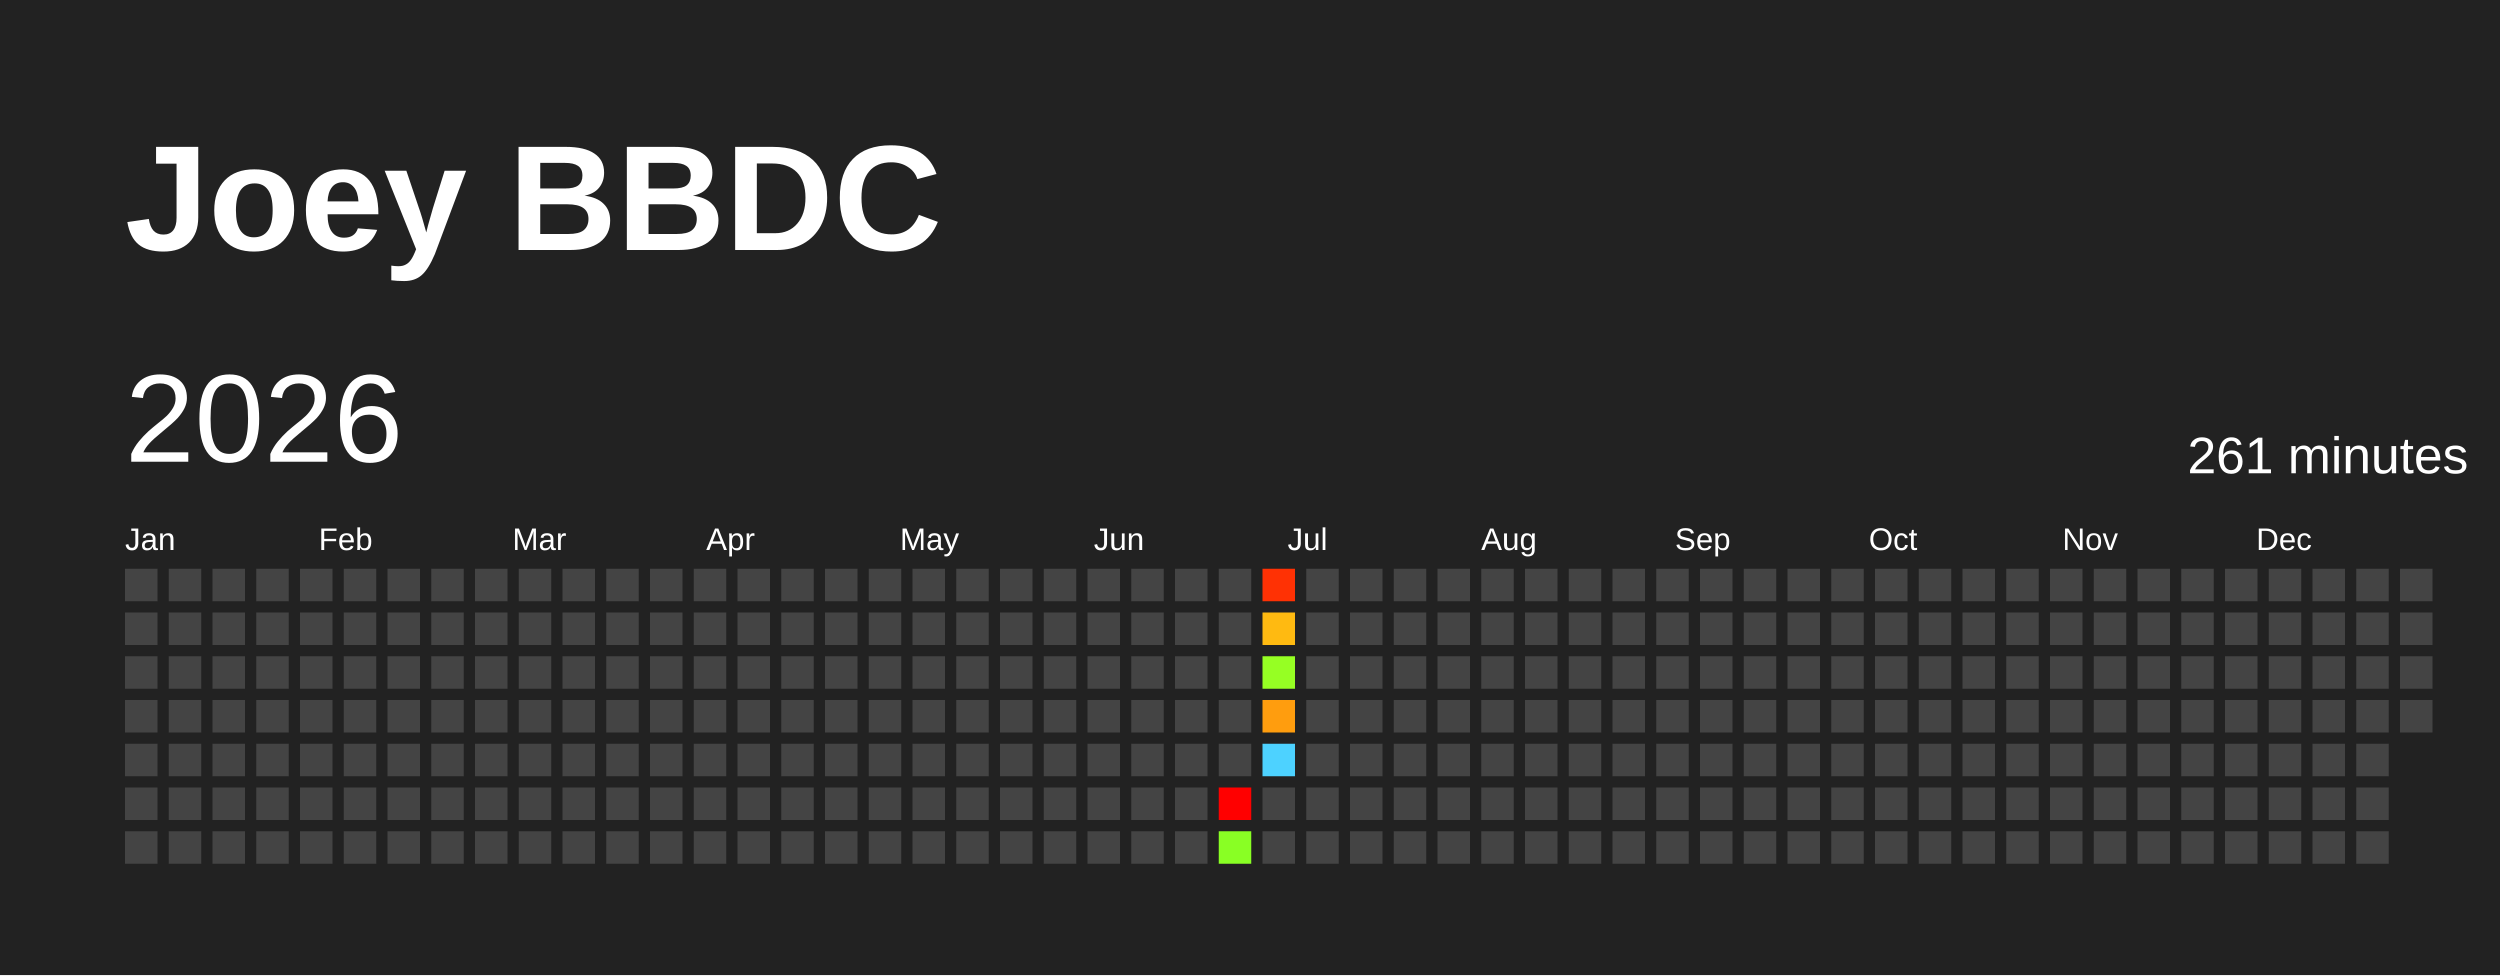
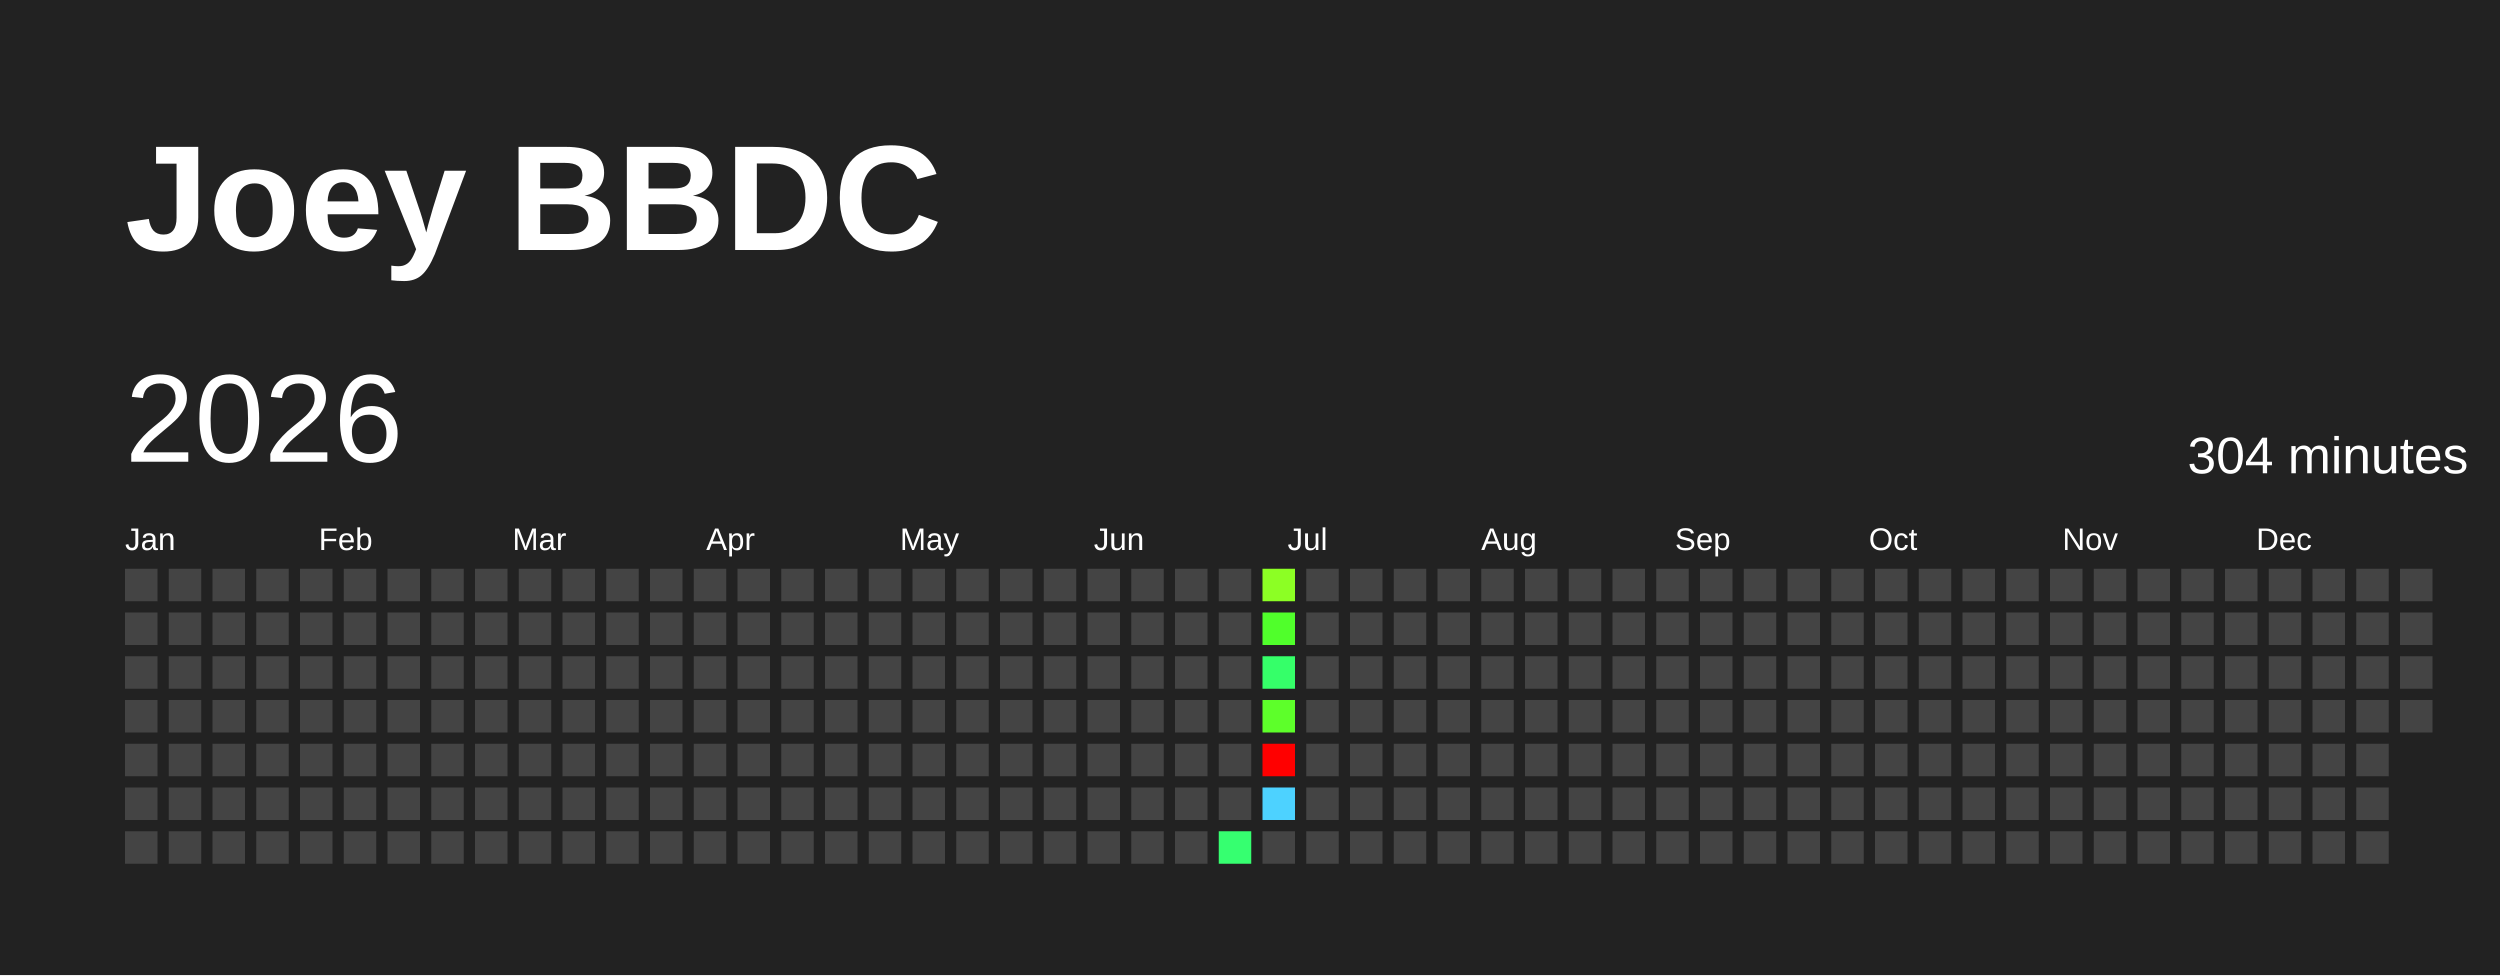
<svg xmlns="http://www.w3.org/2000/svg" baseProfile="full" height="78mm" version="1.1" viewBox="0,0,200,78" width="200mm">
  <defs />
  <rect fill="#222222" height="78" width="200" x="0" y="0" />
  <text fill="#FFFFFF" style="font-size:12px; font-family:Arial; font-weight:bold;" x="10" y="20">Joey BBDC</text>
  <text dominant-baseline="hanging" fill="#FFFFFF" style="font-size:10.0px; font-family:Arial;" x="10" y="30">2026</text>
-   <text dominant-baseline="hanging" fill="#FFFFFF" style="font-size:4.125px; font-family:Arial;" x="175" y="35">261 minutes</text>
+   <text dominant-baseline="hanging" fill="#FFFFFF" style="font-size:4.125px; font-family:Arial;" x="175" y="35">304 minutes</text>
  <text fill="#FFFFFF" style="font-size:2.5px; font-family:Arial" x="10.0" y="44">Jan</text>
  <text fill="#FFFFFF" style="font-size:2.5px; font-family:Arial" x="25.5" y="44">Feb</text>
  <text fill="#FFFFFF" style="font-size:2.5px; font-family:Arial" x="41.0" y="44">Mar</text>
  <text fill="#FFFFFF" style="font-size:2.5px; font-family:Arial" x="56.5" y="44">Apr</text>
  <text fill="#FFFFFF" style="font-size:2.5px; font-family:Arial" x="72.0" y="44">May</text>
  <text fill="#FFFFFF" style="font-size:2.5px; font-family:Arial" x="87.5" y="44">Jun</text>
  <text fill="#FFFFFF" style="font-size:2.5px; font-family:Arial" x="103.0" y="44">Jul</text>
  <text fill="#FFFFFF" style="font-size:2.5px; font-family:Arial" x="118.5" y="44">Aug</text>
  <text fill="#FFFFFF" style="font-size:2.5px; font-family:Arial" x="134.0" y="44">Sep</text>
  <text fill="#FFFFFF" style="font-size:2.5px; font-family:Arial" x="149.5" y="44">Oct</text>
  <text fill="#FFFFFF" style="font-size:2.5px; font-family:Arial" x="165.0" y="44">Nov</text>
  <text fill="#FFFFFF" style="font-size:2.5px; font-family:Arial" x="180.5" y="44">Dec</text>
  <rect fill="#444444" height="2.6" width="2.6" x="10.0" y="45.5" />
  <rect fill="#444444" height="2.6" width="2.6" x="10.0" y="49.0" />
  <rect fill="#444444" height="2.6" width="2.6" x="10.0" y="52.5" />
  <rect fill="#444444" height="2.6" width="2.6" x="10.0" y="56.0" />
  <rect fill="#444444" height="2.6" width="2.6" x="10.0" y="59.5" />
  <rect fill="#444444" height="2.6" width="2.6" x="10.0" y="63.0" />
  <rect fill="#444444" height="2.6" width="2.6" x="10.0" y="66.5" />
  <rect fill="#444444" height="2.6" width="2.6" x="13.5" y="45.5" />
  <rect fill="#444444" height="2.6" width="2.6" x="13.5" y="49.0" />
  <rect fill="#444444" height="2.6" width="2.6" x="13.5" y="52.5" />
  <rect fill="#444444" height="2.6" width="2.6" x="13.5" y="56.0" />
  <rect fill="#444444" height="2.6" width="2.6" x="13.5" y="59.5" />
  <rect fill="#444444" height="2.6" width="2.6" x="13.5" y="63.0" />
  <rect fill="#444444" height="2.6" width="2.6" x="13.5" y="66.5" />
  <rect fill="#444444" height="2.6" width="2.6" x="17.0" y="45.5" />
  <rect fill="#444444" height="2.6" width="2.6" x="17.0" y="49.0" />
  <rect fill="#444444" height="2.6" width="2.6" x="17.0" y="52.5" />
  <rect fill="#444444" height="2.6" width="2.6" x="17.0" y="56.0" />
  <rect fill="#444444" height="2.6" width="2.6" x="17.0" y="59.5" />
  <rect fill="#444444" height="2.6" width="2.6" x="17.0" y="63.0" />
  <rect fill="#444444" height="2.6" width="2.6" x="17.0" y="66.5" />
  <rect fill="#444444" height="2.6" width="2.6" x="20.5" y="45.5" />
  <rect fill="#444444" height="2.6" width="2.6" x="20.5" y="49.0" />
  <rect fill="#444444" height="2.6" width="2.6" x="20.5" y="52.5" />
  <rect fill="#444444" height="2.6" width="2.6" x="20.5" y="56.0" />
  <rect fill="#444444" height="2.6" width="2.6" x="20.5" y="59.5" />
  <rect fill="#444444" height="2.6" width="2.6" x="20.5" y="63.0" />
  <rect fill="#444444" height="2.6" width="2.6" x="20.5" y="66.5" />
  <rect fill="#444444" height="2.6" width="2.6" x="24.0" y="45.5" />
  <rect fill="#444444" height="2.6" width="2.6" x="24.0" y="49.0" />
  <rect fill="#444444" height="2.6" width="2.6" x="24.0" y="52.5" />
  <rect fill="#444444" height="2.6" width="2.6" x="24.0" y="56.0" />
  <rect fill="#444444" height="2.6" width="2.6" x="24.0" y="59.5" />
  <rect fill="#444444" height="2.6" width="2.6" x="24.0" y="63.0" />
  <rect fill="#444444" height="2.6" width="2.6" x="24.0" y="66.5" />
  <rect fill="#444444" height="2.6" width="2.6" x="27.5" y="45.5" />
  <rect fill="#444444" height="2.6" width="2.6" x="27.5" y="49.0" />
  <rect fill="#444444" height="2.6" width="2.6" x="27.5" y="52.5" />
  <rect fill="#444444" height="2.6" width="2.6" x="27.5" y="56.0" />
  <rect fill="#444444" height="2.6" width="2.6" x="27.5" y="59.5" />
  <rect fill="#444444" height="2.6" width="2.6" x="27.5" y="63.0" />
  <rect fill="#444444" height="2.6" width="2.6" x="27.5" y="66.5" />
  <rect fill="#444444" height="2.6" width="2.6" x="31.0" y="45.5" />
  <rect fill="#444444" height="2.6" width="2.6" x="31.0" y="49.0" />
  <rect fill="#444444" height="2.6" width="2.6" x="31.0" y="52.5" />
  <rect fill="#444444" height="2.6" width="2.6" x="31.0" y="56.0" />
  <rect fill="#444444" height="2.6" width="2.6" x="31.0" y="59.5" />
  <rect fill="#444444" height="2.6" width="2.6" x="31.0" y="63.0" />
  <rect fill="#444444" height="2.6" width="2.6" x="31.0" y="66.5" />
  <rect fill="#444444" height="2.6" width="2.6" x="34.5" y="45.5" />
  <rect fill="#444444" height="2.6" width="2.6" x="34.5" y="49.0" />
  <rect fill="#444444" height="2.6" width="2.6" x="34.5" y="52.5" />
  <rect fill="#444444" height="2.6" width="2.6" x="34.5" y="56.0" />
  <rect fill="#444444" height="2.6" width="2.6" x="34.5" y="59.5" />
  <rect fill="#444444" height="2.6" width="2.6" x="34.5" y="63.0" />
  <rect fill="#444444" height="2.6" width="2.6" x="34.5" y="66.5" />
  <rect fill="#444444" height="2.6" width="2.6" x="38.0" y="45.5" />
  <rect fill="#444444" height="2.6" width="2.6" x="38.0" y="49.0" />
  <rect fill="#444444" height="2.6" width="2.6" x="38.0" y="52.5" />
  <rect fill="#444444" height="2.6" width="2.6" x="38.0" y="56.0" />
  <rect fill="#444444" height="2.6" width="2.6" x="38.0" y="59.5" />
  <rect fill="#444444" height="2.6" width="2.6" x="38.0" y="63.0" />
  <rect fill="#444444" height="2.6" width="2.6" x="38.0" y="66.5" />
  <rect fill="#444444" height="2.6" width="2.6" x="41.5" y="45.5" />
  <rect fill="#444444" height="2.6" width="2.6" x="41.5" y="49.0" />
  <rect fill="#444444" height="2.6" width="2.6" x="41.5" y="52.5" />
  <rect fill="#444444" height="2.6" width="2.6" x="41.5" y="56.0" />
  <rect fill="#444444" height="2.6" width="2.6" x="41.5" y="59.5" />
  <rect fill="#444444" height="2.6" width="2.6" x="41.5" y="63.0" />
  <rect fill="#444444" height="2.6" width="2.6" x="41.5" y="66.5" />
  <rect fill="#444444" height="2.6" width="2.6" x="45.0" y="45.5" />
  <rect fill="#444444" height="2.6" width="2.6" x="45.0" y="49.0" />
  <rect fill="#444444" height="2.6" width="2.6" x="45.0" y="52.5" />
  <rect fill="#444444" height="2.6" width="2.6" x="45.0" y="56.0" />
  <rect fill="#444444" height="2.6" width="2.6" x="45.0" y="59.5" />
  <rect fill="#444444" height="2.6" width="2.6" x="45.0" y="63.0" />
  <rect fill="#444444" height="2.6" width="2.6" x="45.0" y="66.5" />
  <rect fill="#444444" height="2.6" width="2.6" x="48.5" y="45.5" />
  <rect fill="#444444" height="2.6" width="2.6" x="48.5" y="49.0" />
  <rect fill="#444444" height="2.6" width="2.6" x="48.5" y="52.5" />
  <rect fill="#444444" height="2.6" width="2.6" x="48.5" y="56.0" />
  <rect fill="#444444" height="2.6" width="2.6" x="48.5" y="59.5" />
  <rect fill="#444444" height="2.6" width="2.6" x="48.5" y="63.0" />
  <rect fill="#444444" height="2.6" width="2.6" x="48.5" y="66.5" />
  <rect fill="#444444" height="2.6" width="2.6" x="52.0" y="45.5" />
  <rect fill="#444444" height="2.6" width="2.6" x="52.0" y="49.0" />
  <rect fill="#444444" height="2.6" width="2.6" x="52.0" y="52.5" />
  <rect fill="#444444" height="2.6" width="2.6" x="52.0" y="56.0" />
  <rect fill="#444444" height="2.6" width="2.6" x="52.0" y="59.5" />
  <rect fill="#444444" height="2.6" width="2.6" x="52.0" y="63.0" />
  <rect fill="#444444" height="2.6" width="2.6" x="52.0" y="66.5" />
  <rect fill="#444444" height="2.6" width="2.6" x="55.5" y="45.5" />
  <rect fill="#444444" height="2.6" width="2.6" x="55.5" y="49.0" />
  <rect fill="#444444" height="2.6" width="2.6" x="55.5" y="52.5" />
  <rect fill="#444444" height="2.6" width="2.6" x="55.5" y="56.0" />
  <rect fill="#444444" height="2.6" width="2.6" x="55.5" y="59.5" />
  <rect fill="#444444" height="2.6" width="2.6" x="55.5" y="63.0" />
  <rect fill="#444444" height="2.6" width="2.6" x="55.5" y="66.5" />
  <rect fill="#444444" height="2.6" width="2.6" x="59.0" y="45.5" />
  <rect fill="#444444" height="2.6" width="2.6" x="59.0" y="49.0" />
  <rect fill="#444444" height="2.6" width="2.6" x="59.0" y="52.5" />
  <rect fill="#444444" height="2.6" width="2.6" x="59.0" y="56.0" />
  <rect fill="#444444" height="2.6" width="2.6" x="59.0" y="59.5" />
  <rect fill="#444444" height="2.6" width="2.6" x="59.0" y="63.0" />
  <rect fill="#444444" height="2.6" width="2.6" x="59.0" y="66.5" />
  <rect fill="#444444" height="2.6" width="2.6" x="62.5" y="45.5" />
  <rect fill="#444444" height="2.6" width="2.6" x="62.5" y="49.0" />
  <rect fill="#444444" height="2.6" width="2.6" x="62.5" y="52.5" />
  <rect fill="#444444" height="2.6" width="2.6" x="62.5" y="56.0" />
  <rect fill="#444444" height="2.6" width="2.6" x="62.5" y="59.5" />
  <rect fill="#444444" height="2.6" width="2.6" x="62.5" y="63.0" />
  <rect fill="#444444" height="2.6" width="2.6" x="62.5" y="66.5" />
  <rect fill="#444444" height="2.6" width="2.6" x="66.0" y="45.5" />
  <rect fill="#444444" height="2.6" width="2.6" x="66.0" y="49.0" />
  <rect fill="#444444" height="2.6" width="2.6" x="66.0" y="52.5" />
  <rect fill="#444444" height="2.6" width="2.6" x="66.0" y="56.0" />
  <rect fill="#444444" height="2.6" width="2.6" x="66.0" y="59.5" />
  <rect fill="#444444" height="2.6" width="2.6" x="66.0" y="63.0" />
  <rect fill="#444444" height="2.6" width="2.6" x="66.0" y="66.5" />
  <rect fill="#444444" height="2.6" width="2.6" x="69.5" y="45.5" />
  <rect fill="#444444" height="2.6" width="2.6" x="69.5" y="49.0" />
  <rect fill="#444444" height="2.6" width="2.6" x="69.5" y="52.5" />
  <rect fill="#444444" height="2.6" width="2.6" x="69.5" y="56.0" />
  <rect fill="#444444" height="2.6" width="2.6" x="69.5" y="59.5" />
  <rect fill="#444444" height="2.6" width="2.6" x="69.5" y="63.0" />
  <rect fill="#444444" height="2.6" width="2.6" x="69.5" y="66.5" />
  <rect fill="#444444" height="2.6" width="2.6" x="73.0" y="45.5" />
  <rect fill="#444444" height="2.6" width="2.6" x="73.0" y="49.0" />
  <rect fill="#444444" height="2.6" width="2.6" x="73.0" y="52.5" />
  <rect fill="#444444" height="2.6" width="2.6" x="73.0" y="56.0" />
  <rect fill="#444444" height="2.6" width="2.6" x="73.0" y="59.5" />
  <rect fill="#444444" height="2.6" width="2.6" x="73.0" y="63.0" />
  <rect fill="#444444" height="2.6" width="2.6" x="73.0" y="66.5" />
  <rect fill="#444444" height="2.6" width="2.6" x="76.5" y="45.5" />
  <rect fill="#444444" height="2.6" width="2.6" x="76.5" y="49.0" />
  <rect fill="#444444" height="2.6" width="2.6" x="76.5" y="52.5" />
  <rect fill="#444444" height="2.6" width="2.6" x="76.5" y="56.0" />
  <rect fill="#444444" height="2.6" width="2.6" x="76.5" y="59.5" />
  <rect fill="#444444" height="2.6" width="2.6" x="76.5" y="63.0" />
  <rect fill="#444444" height="2.6" width="2.6" x="76.5" y="66.5" />
  <rect fill="#444444" height="2.6" width="2.6" x="80.0" y="45.5" />
  <rect fill="#444444" height="2.6" width="2.6" x="80.0" y="49.0" />
  <rect fill="#444444" height="2.6" width="2.6" x="80.0" y="52.5" />
  <rect fill="#444444" height="2.6" width="2.6" x="80.0" y="56.0" />
  <rect fill="#444444" height="2.6" width="2.6" x="80.0" y="59.5" />
  <rect fill="#444444" height="2.6" width="2.6" x="80.0" y="63.0" />
  <rect fill="#444444" height="2.6" width="2.6" x="80.0" y="66.5" />
  <rect fill="#444444" height="2.6" width="2.6" x="83.5" y="45.5" />
  <rect fill="#444444" height="2.6" width="2.6" x="83.5" y="49.0" />
  <rect fill="#444444" height="2.6" width="2.6" x="83.5" y="52.5" />
  <rect fill="#444444" height="2.6" width="2.6" x="83.5" y="56.0" />
  <rect fill="#444444" height="2.6" width="2.6" x="83.5" y="59.5" />
  <rect fill="#444444" height="2.6" width="2.6" x="83.5" y="63.0" />
  <rect fill="#444444" height="2.6" width="2.6" x="83.5" y="66.5" />
  <rect fill="#444444" height="2.6" width="2.6" x="87.0" y="45.5" />
  <rect fill="#444444" height="2.6" width="2.6" x="87.0" y="49.0" />
  <rect fill="#444444" height="2.6" width="2.6" x="87.0" y="52.5" />
  <rect fill="#444444" height="2.6" width="2.6" x="87.0" y="56.0" />
  <rect fill="#444444" height="2.6" width="2.6" x="87.0" y="59.5" />
  <rect fill="#444444" height="2.6" width="2.6" x="87.0" y="63.0" />
  <rect fill="#444444" height="2.6" width="2.6" x="87.0" y="66.5" />
  <rect fill="#444444" height="2.6" width="2.6" x="90.5" y="45.5" />
  <rect fill="#444444" height="2.6" width="2.6" x="90.5" y="49.0" />
  <rect fill="#444444" height="2.6" width="2.6" x="90.5" y="52.5" />
  <rect fill="#444444" height="2.6" width="2.6" x="90.5" y="56.0" />
  <rect fill="#444444" height="2.6" width="2.6" x="90.5" y="59.5" />
  <rect fill="#444444" height="2.6" width="2.6" x="90.5" y="63.0" />
  <rect fill="#444444" height="2.6" width="2.6" x="90.5" y="66.5" />
  <rect fill="#444444" height="2.6" width="2.6" x="94.0" y="45.5" />
  <rect fill="#444444" height="2.6" width="2.6" x="94.0" y="49.0" />
  <rect fill="#444444" height="2.6" width="2.6" x="94.0" y="52.5" />
  <rect fill="#444444" height="2.6" width="2.6" x="94.0" y="56.0" />
  <rect fill="#444444" height="2.6" width="2.6" x="94.0" y="59.5" />
  <rect fill="#444444" height="2.6" width="2.6" x="94.0" y="63.0" />
  <rect fill="#444444" height="2.6" width="2.6" x="94.0" y="66.5" />
  <rect fill="#444444" height="2.6" width="2.6" x="97.5" y="45.5" />
  <rect fill="#444444" height="2.6" width="2.6" x="97.5" y="49.0" />
  <rect fill="#444444" height="2.6" width="2.6" x="97.5" y="52.5" />
  <rect fill="#444444" height="2.6" width="2.6" x="97.5" y="56.0" />
  <rect fill="#444444" height="2.6" width="2.6" x="97.5" y="59.5" />
-   <rect fill="red" height="2.6" width="2.6" x="97.5" y="63.0" />
-   <rect fill="#89ff24" height="2.6" width="2.6" x="97.5" y="66.5" />
-   <rect fill="#ff3104" height="2.6" width="2.6" x="101.0" y="45.5" />
-   <rect fill="#ffba11" height="2.6" width="2.6" x="101.0" y="49.0" />
-   <rect fill="#96ff23" height="2.6" width="2.6" x="101.0" y="52.5" />
-   <rect fill="#ff9d0e" height="2.6" width="2.6" x="101.0" y="56.0" />
-   <rect fill="#4dd2ff" height="2.6" width="2.6" x="101.0" y="59.5" />
-   <rect fill="#444444" height="2.6" width="2.6" x="101.0" y="63.0" />
+   <rect fill="#444444" height="2.6" width="2.6" x="97.5" y="63.0" />
+   <rect fill="#36ff70" height="2.6" width="2.6" x="97.5" y="66.5" />
+   <rect fill="#8cff24" height="2.6" width="2.6" x="101.0" y="45.5" />
+   <rect fill="#50ff2b" height="2.6" width="2.6" x="101.0" y="49.0" />
+   <rect fill="#35ff69" height="2.6" width="2.6" x="101.0" y="52.5" />
+   <rect fill="#5dff2a" height="2.6" width="2.6" x="101.0" y="56.0" />
+   <rect fill="red" height="2.6" width="2.6" x="101.0" y="59.5" />
+   <rect fill="#4dd2ff" height="2.6" width="2.6" x="101.0" y="63.0" />
  <rect fill="#444444" height="2.6" width="2.6" x="101.0" y="66.5" />
  <rect fill="#444444" height="2.6" width="2.6" x="104.5" y="45.5" />
  <rect fill="#444444" height="2.6" width="2.6" x="104.5" y="49.0" />
  <rect fill="#444444" height="2.6" width="2.6" x="104.5" y="52.5" />
  <rect fill="#444444" height="2.6" width="2.6" x="104.5" y="56.0" />
  <rect fill="#444444" height="2.6" width="2.6" x="104.5" y="59.5" />
  <rect fill="#444444" height="2.6" width="2.6" x="104.5" y="63.0" />
  <rect fill="#444444" height="2.6" width="2.6" x="104.5" y="66.5" />
  <rect fill="#444444" height="2.6" width="2.6" x="108.0" y="45.5" />
  <rect fill="#444444" height="2.6" width="2.6" x="108.0" y="49.0" />
  <rect fill="#444444" height="2.6" width="2.6" x="108.0" y="52.5" />
  <rect fill="#444444" height="2.6" width="2.6" x="108.0" y="56.0" />
  <rect fill="#444444" height="2.6" width="2.6" x="108.0" y="59.5" />
  <rect fill="#444444" height="2.6" width="2.6" x="108.0" y="63.0" />
  <rect fill="#444444" height="2.6" width="2.6" x="108.0" y="66.5" />
  <rect fill="#444444" height="2.6" width="2.6" x="111.5" y="45.5" />
  <rect fill="#444444" height="2.6" width="2.6" x="111.5" y="49.0" />
  <rect fill="#444444" height="2.6" width="2.6" x="111.5" y="52.5" />
  <rect fill="#444444" height="2.6" width="2.6" x="111.5" y="56.0" />
  <rect fill="#444444" height="2.6" width="2.6" x="111.5" y="59.5" />
  <rect fill="#444444" height="2.6" width="2.6" x="111.5" y="63.0" />
  <rect fill="#444444" height="2.6" width="2.6" x="111.5" y="66.5" />
  <rect fill="#444444" height="2.6" width="2.6" x="115.0" y="45.5" />
  <rect fill="#444444" height="2.6" width="2.6" x="115.0" y="49.0" />
  <rect fill="#444444" height="2.6" width="2.6" x="115.0" y="52.5" />
  <rect fill="#444444" height="2.6" width="2.6" x="115.0" y="56.0" />
  <rect fill="#444444" height="2.6" width="2.6" x="115.0" y="59.5" />
  <rect fill="#444444" height="2.6" width="2.6" x="115.0" y="63.0" />
  <rect fill="#444444" height="2.6" width="2.6" x="115.0" y="66.5" />
  <rect fill="#444444" height="2.6" width="2.6" x="118.5" y="45.5" />
  <rect fill="#444444" height="2.6" width="2.6" x="118.5" y="49.0" />
  <rect fill="#444444" height="2.6" width="2.6" x="118.5" y="52.5" />
  <rect fill="#444444" height="2.6" width="2.6" x="118.5" y="56.0" />
  <rect fill="#444444" height="2.6" width="2.6" x="118.5" y="59.5" />
  <rect fill="#444444" height="2.6" width="2.6" x="118.5" y="63.0" />
  <rect fill="#444444" height="2.6" width="2.6" x="118.5" y="66.5" />
  <rect fill="#444444" height="2.6" width="2.6" x="122.0" y="45.5" />
  <rect fill="#444444" height="2.6" width="2.6" x="122.0" y="49.0" />
  <rect fill="#444444" height="2.6" width="2.6" x="122.0" y="52.5" />
  <rect fill="#444444" height="2.6" width="2.6" x="122.0" y="56.0" />
  <rect fill="#444444" height="2.6" width="2.6" x="122.0" y="59.5" />
  <rect fill="#444444" height="2.6" width="2.6" x="122.0" y="63.0" />
  <rect fill="#444444" height="2.6" width="2.6" x="122.0" y="66.5" />
  <rect fill="#444444" height="2.6" width="2.6" x="125.5" y="45.5" />
  <rect fill="#444444" height="2.6" width="2.6" x="125.5" y="49.0" />
  <rect fill="#444444" height="2.6" width="2.6" x="125.5" y="52.5" />
  <rect fill="#444444" height="2.6" width="2.6" x="125.5" y="56.0" />
  <rect fill="#444444" height="2.6" width="2.6" x="125.5" y="59.5" />
  <rect fill="#444444" height="2.6" width="2.6" x="125.5" y="63.0" />
  <rect fill="#444444" height="2.6" width="2.6" x="125.5" y="66.5" />
  <rect fill="#444444" height="2.6" width="2.6" x="129.0" y="45.5" />
  <rect fill="#444444" height="2.6" width="2.6" x="129.0" y="49.0" />
  <rect fill="#444444" height="2.6" width="2.6" x="129.0" y="52.5" />
  <rect fill="#444444" height="2.6" width="2.6" x="129.0" y="56.0" />
  <rect fill="#444444" height="2.6" width="2.6" x="129.0" y="59.5" />
  <rect fill="#444444" height="2.6" width="2.6" x="129.0" y="63.0" />
  <rect fill="#444444" height="2.6" width="2.6" x="129.0" y="66.5" />
  <rect fill="#444444" height="2.6" width="2.6" x="132.5" y="45.5" />
  <rect fill="#444444" height="2.6" width="2.6" x="132.5" y="49.0" />
  <rect fill="#444444" height="2.6" width="2.6" x="132.5" y="52.5" />
  <rect fill="#444444" height="2.6" width="2.6" x="132.5" y="56.0" />
  <rect fill="#444444" height="2.6" width="2.6" x="132.5" y="59.5" />
  <rect fill="#444444" height="2.6" width="2.6" x="132.5" y="63.0" />
  <rect fill="#444444" height="2.6" width="2.6" x="132.5" y="66.5" />
  <rect fill="#444444" height="2.6" width="2.6" x="136.0" y="45.5" />
  <rect fill="#444444" height="2.6" width="2.6" x="136.0" y="49.0" />
  <rect fill="#444444" height="2.6" width="2.6" x="136.0" y="52.5" />
  <rect fill="#444444" height="2.6" width="2.6" x="136.0" y="56.0" />
  <rect fill="#444444" height="2.6" width="2.6" x="136.0" y="59.5" />
  <rect fill="#444444" height="2.6" width="2.6" x="136.0" y="63.0" />
  <rect fill="#444444" height="2.6" width="2.6" x="136.0" y="66.5" />
  <rect fill="#444444" height="2.6" width="2.6" x="139.5" y="45.5" />
  <rect fill="#444444" height="2.6" width="2.6" x="139.5" y="49.0" />
  <rect fill="#444444" height="2.6" width="2.6" x="139.5" y="52.5" />
  <rect fill="#444444" height="2.6" width="2.6" x="139.5" y="56.0" />
  <rect fill="#444444" height="2.6" width="2.6" x="139.5" y="59.5" />
  <rect fill="#444444" height="2.6" width="2.6" x="139.5" y="63.0" />
  <rect fill="#444444" height="2.6" width="2.6" x="139.5" y="66.5" />
  <rect fill="#444444" height="2.6" width="2.6" x="143.0" y="45.5" />
  <rect fill="#444444" height="2.6" width="2.6" x="143.0" y="49.0" />
  <rect fill="#444444" height="2.6" width="2.6" x="143.0" y="52.5" />
  <rect fill="#444444" height="2.6" width="2.6" x="143.0" y="56.0" />
  <rect fill="#444444" height="2.6" width="2.6" x="143.0" y="59.5" />
  <rect fill="#444444" height="2.6" width="2.6" x="143.0" y="63.0" />
  <rect fill="#444444" height="2.6" width="2.6" x="143.0" y="66.5" />
  <rect fill="#444444" height="2.6" width="2.6" x="146.5" y="45.5" />
  <rect fill="#444444" height="2.6" width="2.6" x="146.5" y="49.0" />
  <rect fill="#444444" height="2.6" width="2.6" x="146.5" y="52.5" />
  <rect fill="#444444" height="2.6" width="2.6" x="146.5" y="56.0" />
  <rect fill="#444444" height="2.6" width="2.6" x="146.5" y="59.5" />
  <rect fill="#444444" height="2.6" width="2.6" x="146.5" y="63.0" />
  <rect fill="#444444" height="2.6" width="2.6" x="146.5" y="66.5" />
  <rect fill="#444444" height="2.6" width="2.6" x="150.0" y="45.5" />
  <rect fill="#444444" height="2.6" width="2.6" x="150.0" y="49.0" />
  <rect fill="#444444" height="2.6" width="2.6" x="150.0" y="52.5" />
  <rect fill="#444444" height="2.6" width="2.6" x="150.0" y="56.0" />
  <rect fill="#444444" height="2.6" width="2.6" x="150.0" y="59.5" />
  <rect fill="#444444" height="2.6" width="2.6" x="150.0" y="63.0" />
  <rect fill="#444444" height="2.6" width="2.6" x="150.0" y="66.5" />
  <rect fill="#444444" height="2.6" width="2.6" x="153.5" y="45.5" />
  <rect fill="#444444" height="2.6" width="2.6" x="153.5" y="49.0" />
  <rect fill="#444444" height="2.6" width="2.6" x="153.5" y="52.5" />
  <rect fill="#444444" height="2.6" width="2.6" x="153.5" y="56.0" />
  <rect fill="#444444" height="2.6" width="2.6" x="153.5" y="59.5" />
  <rect fill="#444444" height="2.6" width="2.6" x="153.5" y="63.0" />
  <rect fill="#444444" height="2.6" width="2.6" x="153.5" y="66.5" />
  <rect fill="#444444" height="2.6" width="2.6" x="157.0" y="45.5" />
  <rect fill="#444444" height="2.6" width="2.6" x="157.0" y="49.0" />
  <rect fill="#444444" height="2.6" width="2.6" x="157.0" y="52.5" />
  <rect fill="#444444" height="2.6" width="2.6" x="157.0" y="56.0" />
  <rect fill="#444444" height="2.6" width="2.6" x="157.0" y="59.5" />
  <rect fill="#444444" height="2.6" width="2.6" x="157.0" y="63.0" />
  <rect fill="#444444" height="2.6" width="2.6" x="157.0" y="66.5" />
  <rect fill="#444444" height="2.6" width="2.6" x="160.5" y="45.5" />
  <rect fill="#444444" height="2.6" width="2.6" x="160.5" y="49.0" />
  <rect fill="#444444" height="2.6" width="2.6" x="160.5" y="52.5" />
  <rect fill="#444444" height="2.6" width="2.6" x="160.5" y="56.0" />
  <rect fill="#444444" height="2.6" width="2.6" x="160.5" y="59.5" />
  <rect fill="#444444" height="2.6" width="2.6" x="160.5" y="63.0" />
  <rect fill="#444444" height="2.6" width="2.6" x="160.5" y="66.5" />
  <rect fill="#444444" height="2.6" width="2.6" x="164.0" y="45.5" />
  <rect fill="#444444" height="2.6" width="2.6" x="164.0" y="49.0" />
  <rect fill="#444444" height="2.6" width="2.6" x="164.0" y="52.5" />
  <rect fill="#444444" height="2.6" width="2.6" x="164.0" y="56.0" />
  <rect fill="#444444" height="2.6" width="2.6" x="164.0" y="59.5" />
  <rect fill="#444444" height="2.6" width="2.6" x="164.0" y="63.0" />
  <rect fill="#444444" height="2.6" width="2.6" x="164.0" y="66.5" />
  <rect fill="#444444" height="2.6" width="2.6" x="167.5" y="45.5" />
  <rect fill="#444444" height="2.6" width="2.6" x="167.5" y="49.0" />
  <rect fill="#444444" height="2.6" width="2.6" x="167.5" y="52.5" />
  <rect fill="#444444" height="2.6" width="2.6" x="167.5" y="56.0" />
  <rect fill="#444444" height="2.6" width="2.6" x="167.5" y="59.5" />
  <rect fill="#444444" height="2.6" width="2.6" x="167.5" y="63.0" />
  <rect fill="#444444" height="2.6" width="2.6" x="167.5" y="66.5" />
  <rect fill="#444444" height="2.6" width="2.6" x="171.0" y="45.5" />
  <rect fill="#444444" height="2.6" width="2.6" x="171.0" y="49.0" />
  <rect fill="#444444" height="2.6" width="2.6" x="171.0" y="52.5" />
  <rect fill="#444444" height="2.6" width="2.6" x="171.0" y="56.0" />
  <rect fill="#444444" height="2.6" width="2.6" x="171.0" y="59.5" />
  <rect fill="#444444" height="2.6" width="2.6" x="171.0" y="63.0" />
  <rect fill="#444444" height="2.6" width="2.6" x="171.0" y="66.5" />
  <rect fill="#444444" height="2.6" width="2.6" x="174.5" y="45.5" />
  <rect fill="#444444" height="2.6" width="2.6" x="174.5" y="49.0" />
  <rect fill="#444444" height="2.6" width="2.6" x="174.5" y="52.5" />
  <rect fill="#444444" height="2.6" width="2.6" x="174.5" y="56.0" />
  <rect fill="#444444" height="2.6" width="2.6" x="174.5" y="59.5" />
  <rect fill="#444444" height="2.6" width="2.6" x="174.5" y="63.0" />
  <rect fill="#444444" height="2.6" width="2.6" x="174.5" y="66.5" />
  <rect fill="#444444" height="2.6" width="2.6" x="178.0" y="45.5" />
  <rect fill="#444444" height="2.6" width="2.6" x="178.0" y="49.0" />
  <rect fill="#444444" height="2.6" width="2.6" x="178.0" y="52.5" />
  <rect fill="#444444" height="2.6" width="2.6" x="178.0" y="56.0" />
  <rect fill="#444444" height="2.6" width="2.6" x="178.0" y="59.5" />
  <rect fill="#444444" height="2.6" width="2.6" x="178.0" y="63.0" />
  <rect fill="#444444" height="2.6" width="2.6" x="178.0" y="66.5" />
  <rect fill="#444444" height="2.6" width="2.6" x="181.5" y="45.5" />
  <rect fill="#444444" height="2.6" width="2.6" x="181.5" y="49.0" />
  <rect fill="#444444" height="2.6" width="2.6" x="181.5" y="52.5" />
  <rect fill="#444444" height="2.6" width="2.6" x="181.5" y="56.0" />
  <rect fill="#444444" height="2.6" width="2.6" x="181.5" y="59.5" />
  <rect fill="#444444" height="2.6" width="2.6" x="181.5" y="63.0" />
  <rect fill="#444444" height="2.6" width="2.6" x="181.5" y="66.5" />
  <rect fill="#444444" height="2.6" width="2.6" x="185.0" y="45.5" />
  <rect fill="#444444" height="2.6" width="2.6" x="185.0" y="49.0" />
  <rect fill="#444444" height="2.6" width="2.6" x="185.0" y="52.5" />
  <rect fill="#444444" height="2.6" width="2.6" x="185.0" y="56.0" />
  <rect fill="#444444" height="2.6" width="2.6" x="185.0" y="59.5" />
  <rect fill="#444444" height="2.6" width="2.6" x="185.0" y="63.0" />
  <rect fill="#444444" height="2.6" width="2.6" x="185.0" y="66.5" />
  <rect fill="#444444" height="2.6" width="2.6" x="188.5" y="45.5" />
  <rect fill="#444444" height="2.6" width="2.6" x="188.5" y="49.0" />
  <rect fill="#444444" height="2.6" width="2.6" x="188.5" y="52.5" />
  <rect fill="#444444" height="2.6" width="2.6" x="188.5" y="56.0" />
  <rect fill="#444444" height="2.6" width="2.6" x="188.5" y="59.5" />
  <rect fill="#444444" height="2.6" width="2.6" x="188.5" y="63.0" />
  <rect fill="#444444" height="2.6" width="2.6" x="188.5" y="66.5" />
  <rect fill="#444444" height="2.6" width="2.6" x="192.0" y="45.5" />
  <rect fill="#444444" height="2.6" width="2.6" x="192.0" y="49.0" />
  <rect fill="#444444" height="2.6" width="2.6" x="192.0" y="52.5" />
  <rect fill="#444444" height="2.6" width="2.6" x="192.0" y="56.0" />
</svg>
